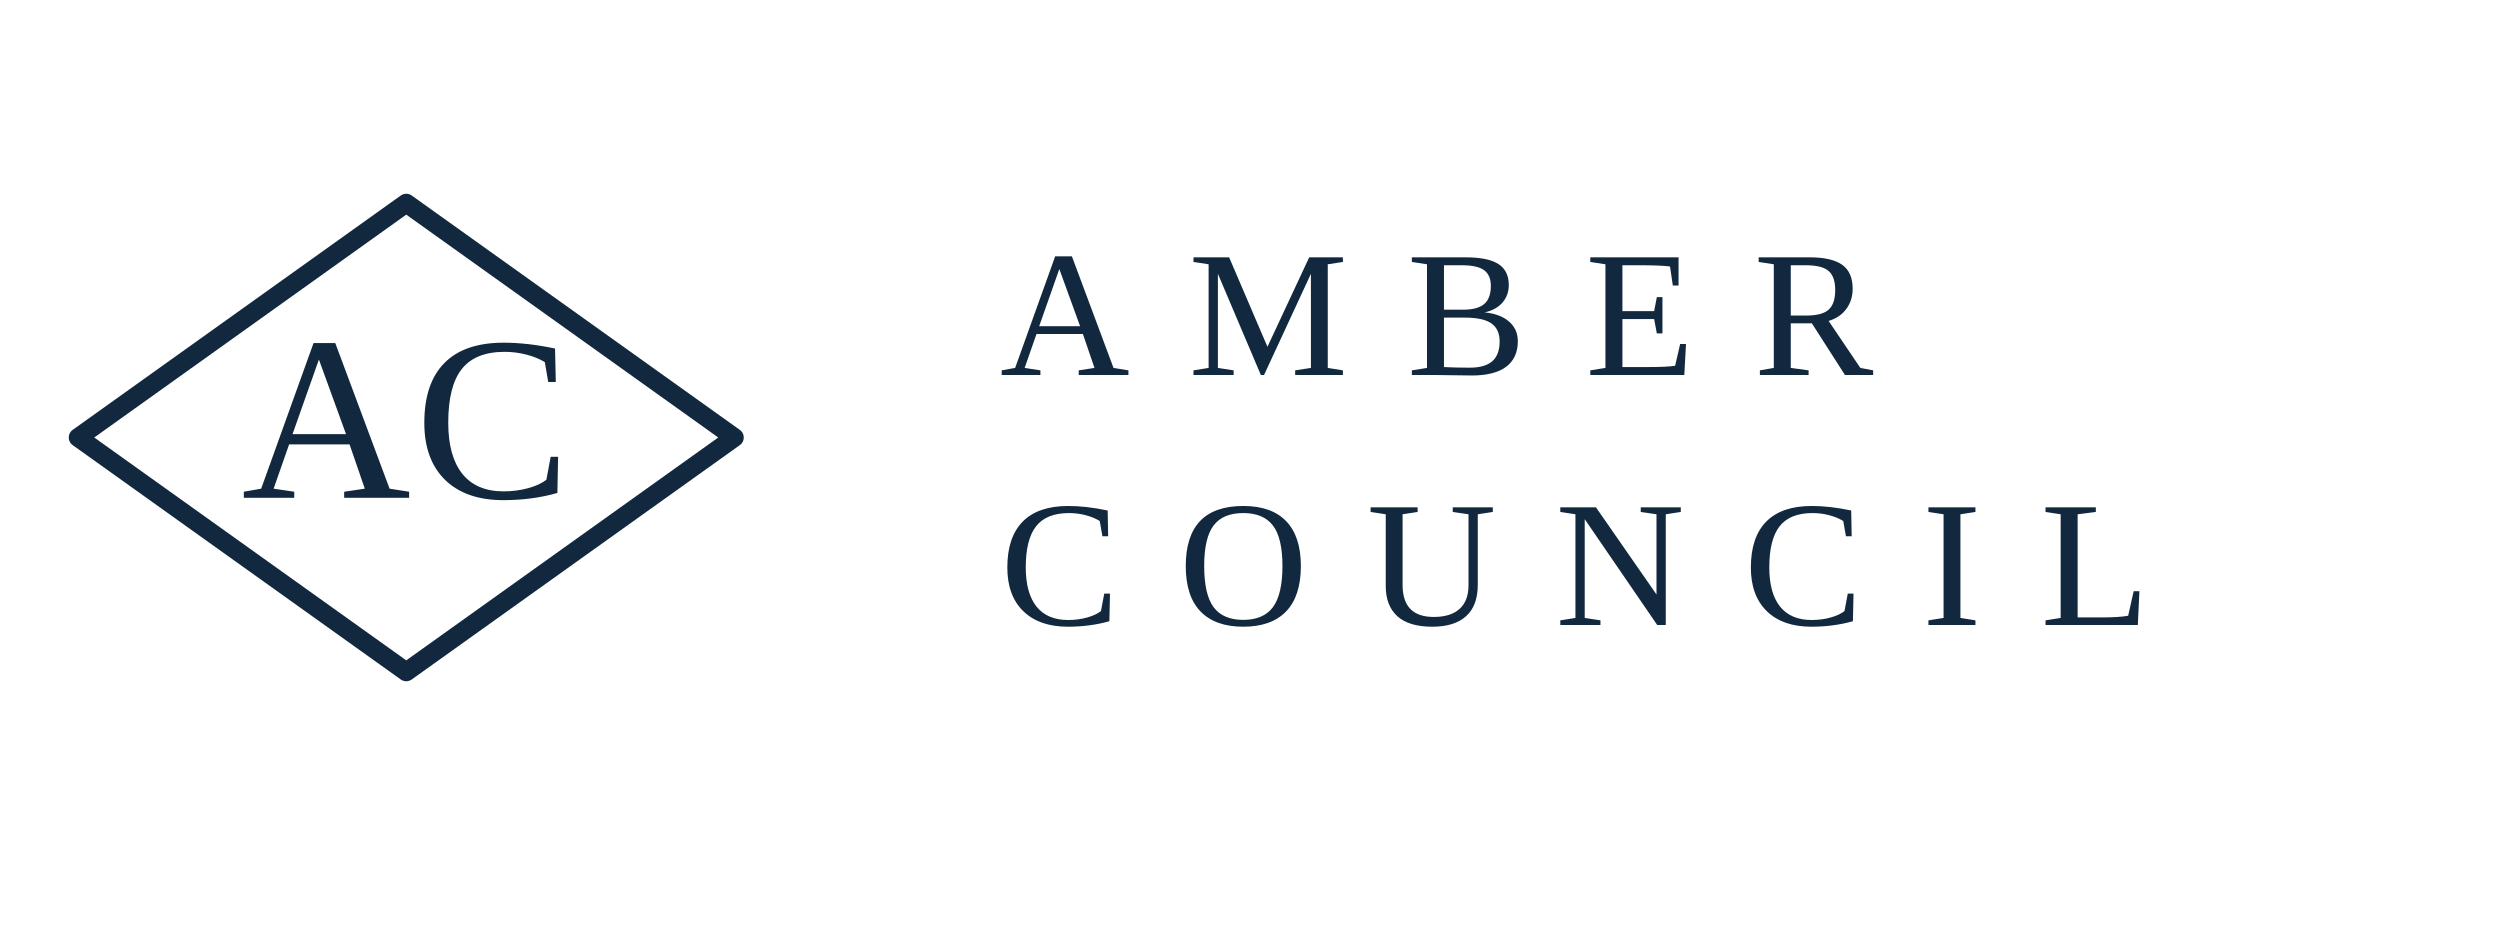
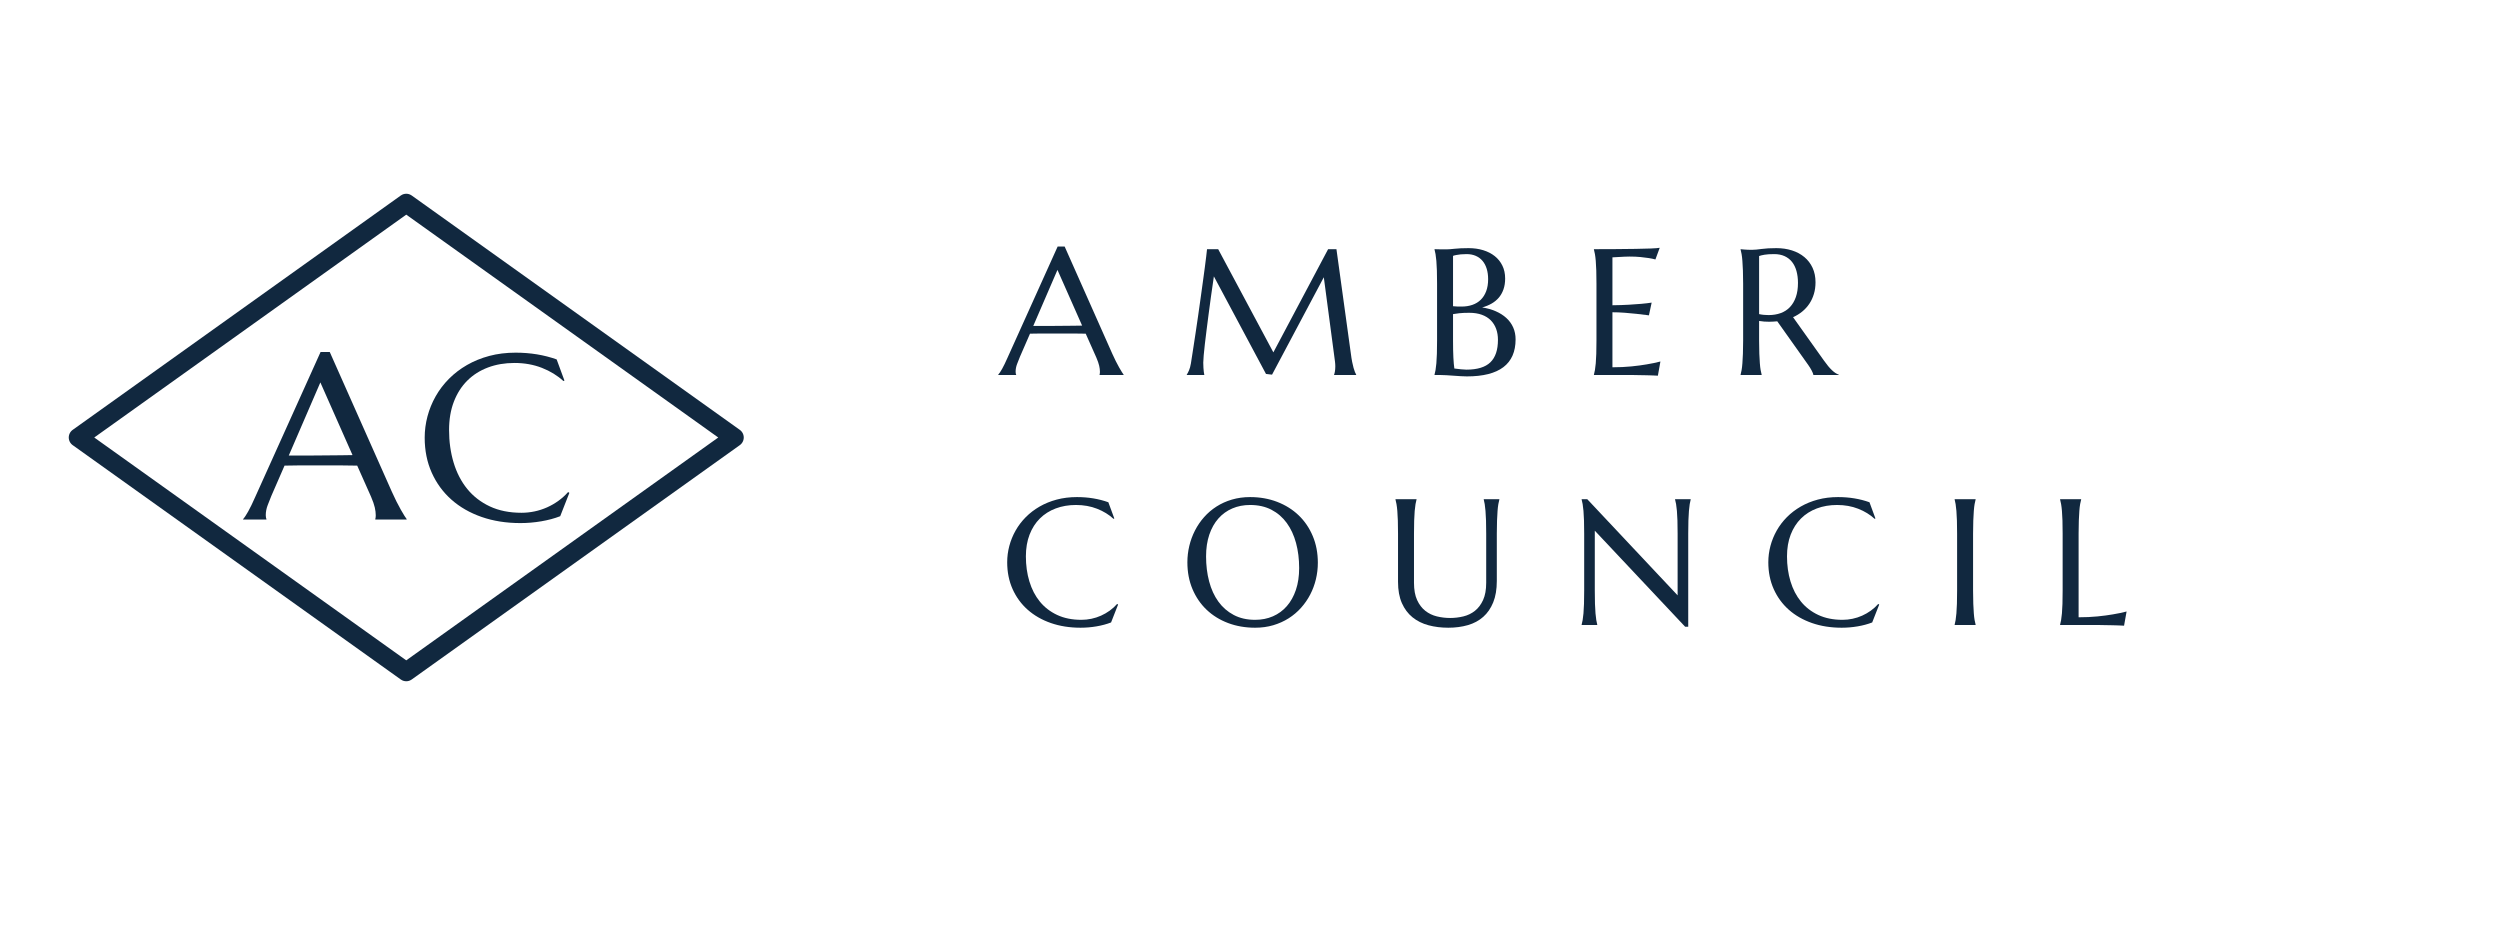
<svg xmlns="http://www.w3.org/2000/svg" width="320" height="120" viewBox="0 0 320 120" role="img" aria-label="Amber Council">
  <g fill="none" stroke="#11283F" stroke-width="2.4" stroke-linejoin="round">
    <path d="M52 26 L94 56 L52 86 L10 56 Z" />
  </g>
-   <text x="52" y="56" dy="-2.4" text-anchor="middle" dominant-baseline="central" font-family="Marcellus, 'Times New Roman', serif" font-size="30" fill="#11283F" letter-spacing="0.5">AC</text>
-   <text x="128" y="48" font-family="Marcellus, 'Times New Roman', serif" font-size="23" fill="#11283F" letter-spacing="7.5">AMBER</text>
-   <text x="128" y="80" font-family="Marcellus, 'Times New Roman', serif" font-size="23" fill="#11283F" letter-spacing="7.5">COUNCIL</text>
+   <g transform="translate(31.41,66.50) scale(0.01465,-0.01465)" fill="#11283F">
+     <path transform="translate(0.0,0)" d="M1135 0V4Q1137 9 1138.0 19.0Q1139 29 1139 37Q1139 68 1130.5 105.5Q1122 143 1098 199L977 471Q921 473 828.0 473.0Q735 473 627 473Q548 473 474.5 473.0Q401 473 342 471L227 207Q212 170 195.0 126.0Q178 82 178 37Q178 24 180.0 15.5Q182 7 184 4V0H-20V4Q-2 23 25.0 71.5Q52 120 84 193L657 1464H737L1280 242Q1299 199 1319.5 158.5Q1340 118 1358.0 86.0Q1376 54 1390.0 32.0Q1404 10 1409 4V0ZM487 559Q545 559 606.0 559.5Q667 560 725.5 560.5Q784 561 838.0 561.5Q892 562 936 563L655 1198L379 559Z" />
+     <path transform="translate(1484.6,0)" d="M1303 1214 1294 1210Q1216 1282 1106.5 1325.0Q997 1368 866 1368Q740 1368 635.0 1328.5Q530 1289 454.5 1214.0Q379 1139 337.0 1030.0Q295 921 295 782Q295 629 335.0 496.5Q375 364 454.0 267.0Q533 170 651.5 114.5Q770 59 928 59Q985 59 1042.0 71.0Q1099 83 1151.5 106.5Q1204 130 1250.5 163.5Q1297 197 1335 240L1346 233L1266 29Q1191 0 1100.5 -15.5Q1010 -31 918 -31Q733 -31 579.5 22.5Q426 76 315.5 174.0Q205 272 143.5 409.5Q82 547 82 715Q82 810 106.5 902.0Q131 994 178.0 1077.0Q225 1160 294.0 1229.5Q363 1299 451.5 1350.0Q540 1401 646.5 1429.5Q753 1458 877 1458Q1070 1458 1235 1399Z" />
+   </g>
+   <g transform="translate(128.00,48.00) scale(0.01123,-0.01123)" fill="#11283F">
+     <path transform="translate(0.0,0)" d="M1135 0V4Q1137 9 1138.0 19.0Q1139 29 1139 37Q1139 68 1130.5 105.5Q1122 143 1098 199L977 471Q921 473 828.0 473.0Q735 473 627 473Q548 473 474.5 473.0Q401 473 342 471L227 207Q212 170 195.0 126.0Q178 82 178 37Q178 24 180.0 15.5Q182 7 184 4V0H-20V4Q-2 23 25.0 71.5Q52 120 84 193L657 1464H737L1280 242Q1299 199 1319.5 158.5Q1340 118 1358.0 86.0Q1376 54 1390.0 32.0Q1404 10 1409 4V0ZM487 559Q545 559 606.0 559.5Q667 560 725.5 560.5Q784 561 838.0 561.5Q892 562 936 563L655 1198L379 559Z" />
+     <path transform="translate(2056.8,0)" d="M72 4Q83 20 97.0 51.5Q111 83 119 131Q130 201 143.5 288.5Q157 376 171.5 472.0Q186 568 200.5 668.5Q215 769 228.5 866.5Q242 964 254.5 1054.5Q267 1145 277.0 1220.0Q287 1295 293.5 1350.5Q300 1406 303 1434H430L1059 258L1683 1434H1778L1942 246Q1949 190 1957.0 150.0Q1965 110 1973.0 81.5Q1981 53 1988.5 34.5Q1996 16 2003 4V0H1751V4Q1756 15 1760.5 40.0Q1765 65 1765 100Q1765 113 1764.0 126.5Q1763 140 1761 156L1634 1114L1044 4L975 12L381 1124Q346 887 320 686Q309 600 298.0 514.5Q287 429 278.5 355.0Q270 281 265.0 224.5Q260 168 260 141Q260 107 262.0 81.0Q264 55 266 37Q269 16 272 0H72Z" />
+     <path transform="translate(4809.7,0)" d="M172 1042Q172 1127 170.0 1190.5Q168 1254 164.0 1300.5Q160 1347 154.5 1378.0Q149 1409 143 1430V1434Q163 1433 185 1433Q204 1432 227.5 1432.0Q251 1432 276 1432Q312 1432 373.5 1439.0Q435 1446 532 1446Q622 1446 698.0 1422.5Q774 1399 829.5 1355.0Q885 1311 916.5 1246.5Q948 1182 948 1100Q948 1031 929.0 976.5Q910 922 875.5 881.5Q841 841 792.5 813.5Q744 786 686 770Q771 757 841.0 726.5Q911 696 961.5 650.0Q1012 604 1039.5 542.5Q1067 481 1067 406Q1067 195 928.0 89.5Q789 -16 512 -16Q482 -16 442.0 -13.5Q402 -11 360.5 -8.0Q319 -5 279.0 -2.5Q239 0 209 0H143V4Q149 25 154.5 56.0Q160 87 164.0 133.0Q168 179 170.0 242.5Q172 306 172 391ZM539 709Q471 709 425.0 704.0Q379 699 354 694V391Q354 274 358.0 198.0Q362 122 369 74Q407 69 445.0 65.0Q483 61 506 61Q693 61 779.5 144.5Q866 228 866 401Q866 469 845.5 525.5Q825 582 784.5 623.0Q744 664 682.5 686.5Q621 709 539 709ZM354 784Q382 781 404.0 780.5Q426 780 451 780Q519 780 575.0 799.5Q631 819 670.5 858.0Q710 897 732.0 955.5Q754 1014 754 1092Q754 1157 738.0 1210.0Q722 1263 690.5 1300.5Q659 1338 613.0 1358.0Q567 1378 508 1378Q470 1378 441.5 1375.0Q413 1372 393 1368Q370 1364 354 1358Z" />
+     <path transform="translate(6626.5,0)" d="M143 1434Q268 1434 391.5 1435.0Q515 1436 618.0 1437.5Q721 1439 794.0 1442.0Q867 1445 893 1450L844 1317Q811 1326 767 1333Q729 1339 674.5 1344.5Q620 1350 549 1350Q525 1350 491.5 1348.5Q458 1347 427 1345Q391 1343 354 1341V795Q457 796 540.0 801.0Q623 806 681 811Q749 817 801 825L770 680Q701 689 629 697Q567 704 494.0 709.5Q421 715 354 715V88Q472 88 571.0 98.0Q670 108 744 121Q830 135 901 154L872 -8Q860 -7 836.0 -6.0Q812 -5 782.5 -4.0Q753 -3 720.5 -2.5Q688 -2 659.0 -1.5Q630 -1 607.5 -0.5Q585 0 575 0H143V4Q149 25 154.5 56.0Q160 87 164.0 133.0Q168 179 170.0 242.5Q172 306 172 391V1042Q172 1127 170.0 1190.5Q168 1254 164.0 1300.5Q160 1347 154.5 1378.0Q149 1409 143 1430V1434Z" />
+     <path transform="translate(8298.3,0)" d="M354 391Q354 306 356.5 242.5Q359 179 362.5 133.0Q366 87 371.5 56.0Q377 25 383 4V0H143V4Q149 25 154.5 56.0Q160 87 163.5 133.0Q167 179 169.5 242.0Q172 305 172 391V1042Q172 1127 169.5 1190.5Q167 1254 163.5 1300.0Q160 1346 154.5 1377.5Q149 1409 143 1430V1434L185 1430Q204 1428 227.5 1427.5Q251 1427 276 1427Q315 1427 381.5 1436.5Q448 1446 551 1446Q647 1446 728.5 1420.0Q810 1394 870.0 1344.0Q930 1294 963.5 1221.5Q997 1149 997 1057Q997 985 978.5 923.5Q960 862 926.5 812.0Q893 762 846.0 723.5Q799 685 741 659L1092 166Q1118 129 1140.5 102.0Q1163 75 1183.5 55.5Q1204 36 1223.0 23.5Q1242 11 1262 4V0H973Q970 19 953.5 50.5Q937 82 915 113L561 612Q538 610 515.0 608.5Q492 607 468 607Q440 607 411.5 609.0Q383 611 354 616ZM354 694Q381 688 409.0 685.5Q437 683 463 683Q538 683 600.0 705.5Q662 728 705.5 774.0Q749 820 773.0 888.5Q797 957 797 1049Q797 1124 780.0 1185.0Q763 1246 729.5 1288.5Q696 1331 645.0 1354.5Q594 1378 526 1378Q457 1378 416.0 1371.0Q375 1364 354 1356Z" />
+   </g>
+   <g transform="translate(128.00,80.00) scale(0.01123,-0.01123)" fill="#11283F">
+     <path transform="translate(0.0,0)" d="M1303 1214 1294 1210Q1216 1282 1106.5 1325.0Q997 1368 866 1368Q740 1368 635.0 1328.5Q530 1289 454.5 1214.0Q379 1139 337.0 1030.0Q295 921 295 782Q295 629 335.0 496.5Q375 364 454.0 267.0Q533 170 651.5 114.5Q770 59 928 59Q985 59 1042.0 71.0Q1099 83 1151.5 106.5Q1204 130 1250.5 163.5Q1297 197 1335 240L1346 233L1266 29Q1191 0 1100.5 -15.5Q1010 -31 918 -31Q733 -31 579.5 22.5Q426 76 315.5 174.0Q205 272 143.5 409.5Q82 547 82 715Q82 810 106.5 902.0Q131 994 178.0 1077.0Q225 1160 294.0 1229.5Q363 1299 451.5 1350.0Q540 1401 646.5 1429.5Q753 1458 877 1458Q1070 1458 1235 1399Z" />
+     <path transform="translate(2053.8,0)" d="M797 1458Q964 1458 1105.5 1403.5Q1247 1349 1350.0 1250.5Q1453 1152 1511.0 1014.0Q1569 876 1569 709Q1569 614 1547.0 522.0Q1525 430 1482.5 348.0Q1440 266 1378.0 196.5Q1316 127 1236.5 76.5Q1157 26 1061.0 -2.5Q965 -31 854 -31Q687 -31 545.5 22.5Q404 76 301.0 174.0Q198 272 140.0 409.5Q82 547 82 715Q82 810 104.0 902.0Q126 994 168.5 1077.0Q211 1160 272.5 1229.5Q334 1299 413.5 1350.0Q493 1401 589.5 1429.5Q686 1458 797 1458ZM854 59Q965 59 1057.0 99.0Q1149 139 1215.5 215.0Q1282 291 1319.0 400.5Q1356 510 1356 649Q1356 803 1320.5 934.5Q1285 1066 1215.0 1162.5Q1145 1259 1040.5 1313.5Q936 1368 797 1368Q686 1368 594.0 1328.5Q502 1289 435.5 1214.0Q369 1139 332.0 1030.0Q295 921 295 782Q295 629 330.0 496.5Q365 364 435.0 267.0Q505 170 610.0 114.5Q715 59 854 59Z" />
+     <path transform="translate(4372.7,0)" d="M1169 1042Q1169 1127 1167.0 1190.5Q1165 1254 1161.0 1300.5Q1157 1347 1152.0 1378.0Q1147 1409 1141 1430V1434H1319V1430Q1313 1409 1307.5 1378.0Q1302 1347 1298.5 1300.5Q1295 1254 1292.5 1190.5Q1290 1127 1290 1042V502Q1290 359 1249.0 258.0Q1208 157 1135.0 92.5Q1062 28 960.0 -1.5Q858 -31 737 -31Q616 -31 511.5 -3.0Q407 25 329.5 87.5Q252 150 208.0 249.5Q164 349 164 492V1042Q164 1127 162.0 1190.5Q160 1254 156.0 1300.5Q152 1347 146.5 1378.0Q141 1409 135 1430V1434H375V1430Q369 1409 363.5 1378.0Q358 1347 354.0 1300.5Q350 1254 348.0 1190.5Q346 1127 346 1042V481Q346 362 381.5 284.5Q417 207 475.0 161.5Q533 116 607.0 98.0Q681 80 758 80Q835 80 909.0 98.0Q983 116 1040.5 161.5Q1098 207 1133.5 284.5Q1169 362 1169 481Z" />
+     <path transform="translate(6494.5,0)" d="M199 1434 1229 338V1042Q1229 1127 1227.0 1190.5Q1225 1254 1221.0 1300.5Q1217 1347 1211.5 1378.0Q1206 1409 1200 1430V1434H1378V1430Q1372 1409 1367.0 1378.0Q1362 1347 1358.0 1300.5Q1354 1254 1352.0 1190.5Q1350 1127 1350 1042V-20H1315L285 1075V391Q285 306 287.0 242.5Q289 179 293.0 133.0Q297 87 302.0 56.0Q307 25 313 4V0H135V4Q141 25 146.5 56.0Q152 87 156.0 133.0Q160 179 162.0 242.5Q164 306 164 391V1042Q164 1127 162.0 1190.5Q160 1254 156.0 1300.5Q152 1347 146.5 1378.0Q141 1409 135 1430V1434Z" />
+     <path transform="translate(8675.3,0)" d="M1303 1214 1294 1210Q1216 1282 1106.5 1325.0Q997 1368 866 1368Q740 1368 635.0 1328.5Q530 1289 454.5 1214.0Q379 1139 337.0 1030.0Q295 921 295 782Q295 629 335.0 496.5Q375 364 454.0 267.0Q533 170 651.5 114.5Q770 59 928 59Q985 59 1042.0 71.0Q1099 83 1151.5 106.5Q1204 130 1250.5 163.5Q1297 197 1335 240L1346 233L1266 29Q1191 0 1100.5 -15.5Q1010 -31 918 -31Q733 -31 579.5 22.5Q426 76 315.5 174.0Q205 272 143.5 409.5Q82 547 82 715Q82 810 106.5 902.0Q131 994 178.0 1077.0Q225 1160 294.0 1229.5Q363 1299 451.5 1350.0Q540 1401 646.5 1429.5Q753 1458 877 1458Q1070 1458 1235 1399Z" />
+     <path transform="translate(10729.1,0)" d="M152 4Q158 25 163.0 56.0Q168 87 172.0 133.0Q176 179 178.0 242.5Q180 306 180 391V1042Q180 1127 178.0 1190.5Q176 1254 172.0 1300.5Q168 1347 163.0 1378.0Q158 1409 152 1430V1434H391V1430Q385 1409 379.5 1378.0Q374 1347 370.5 1300.5Q367 1254 364.5 1190.5Q362 1127 362 1042V391Q362 306 364.5 242.5Q367 179 370.5 133.0Q374 87 379.5 56.0Q385 25 391 4V0H152Z" />
+     <path transform="translate(11940.0,0)" d="M354 88Q472 88 571.0 98.0Q670 108 744 121Q830 135 901 154L872 -8Q860 -7 836.0 -6.0Q812 -5 782.5 -4.0Q753 -3 720.5 -2.5Q688 -2 659.0 -1.5Q630 -1 607.5 -0.5Q585 0 575 0H143V4Q149 25 154.5 56.0Q160 87 164.0 133.0Q168 179 170.0 242.5Q172 306 172 391V1042Q172 1127 170.0 1190.5Q168 1254 164.0 1300.5Q160 1347 154.5 1378.0Q149 1409 143 1430V1434H383V1430Q377 1409 371.5 1378.0Q366 1347 362.5 1300.5Q359 1254 356.5 1190.5Q354 1127 354 1042Z" />
+   </g>
</svg>
